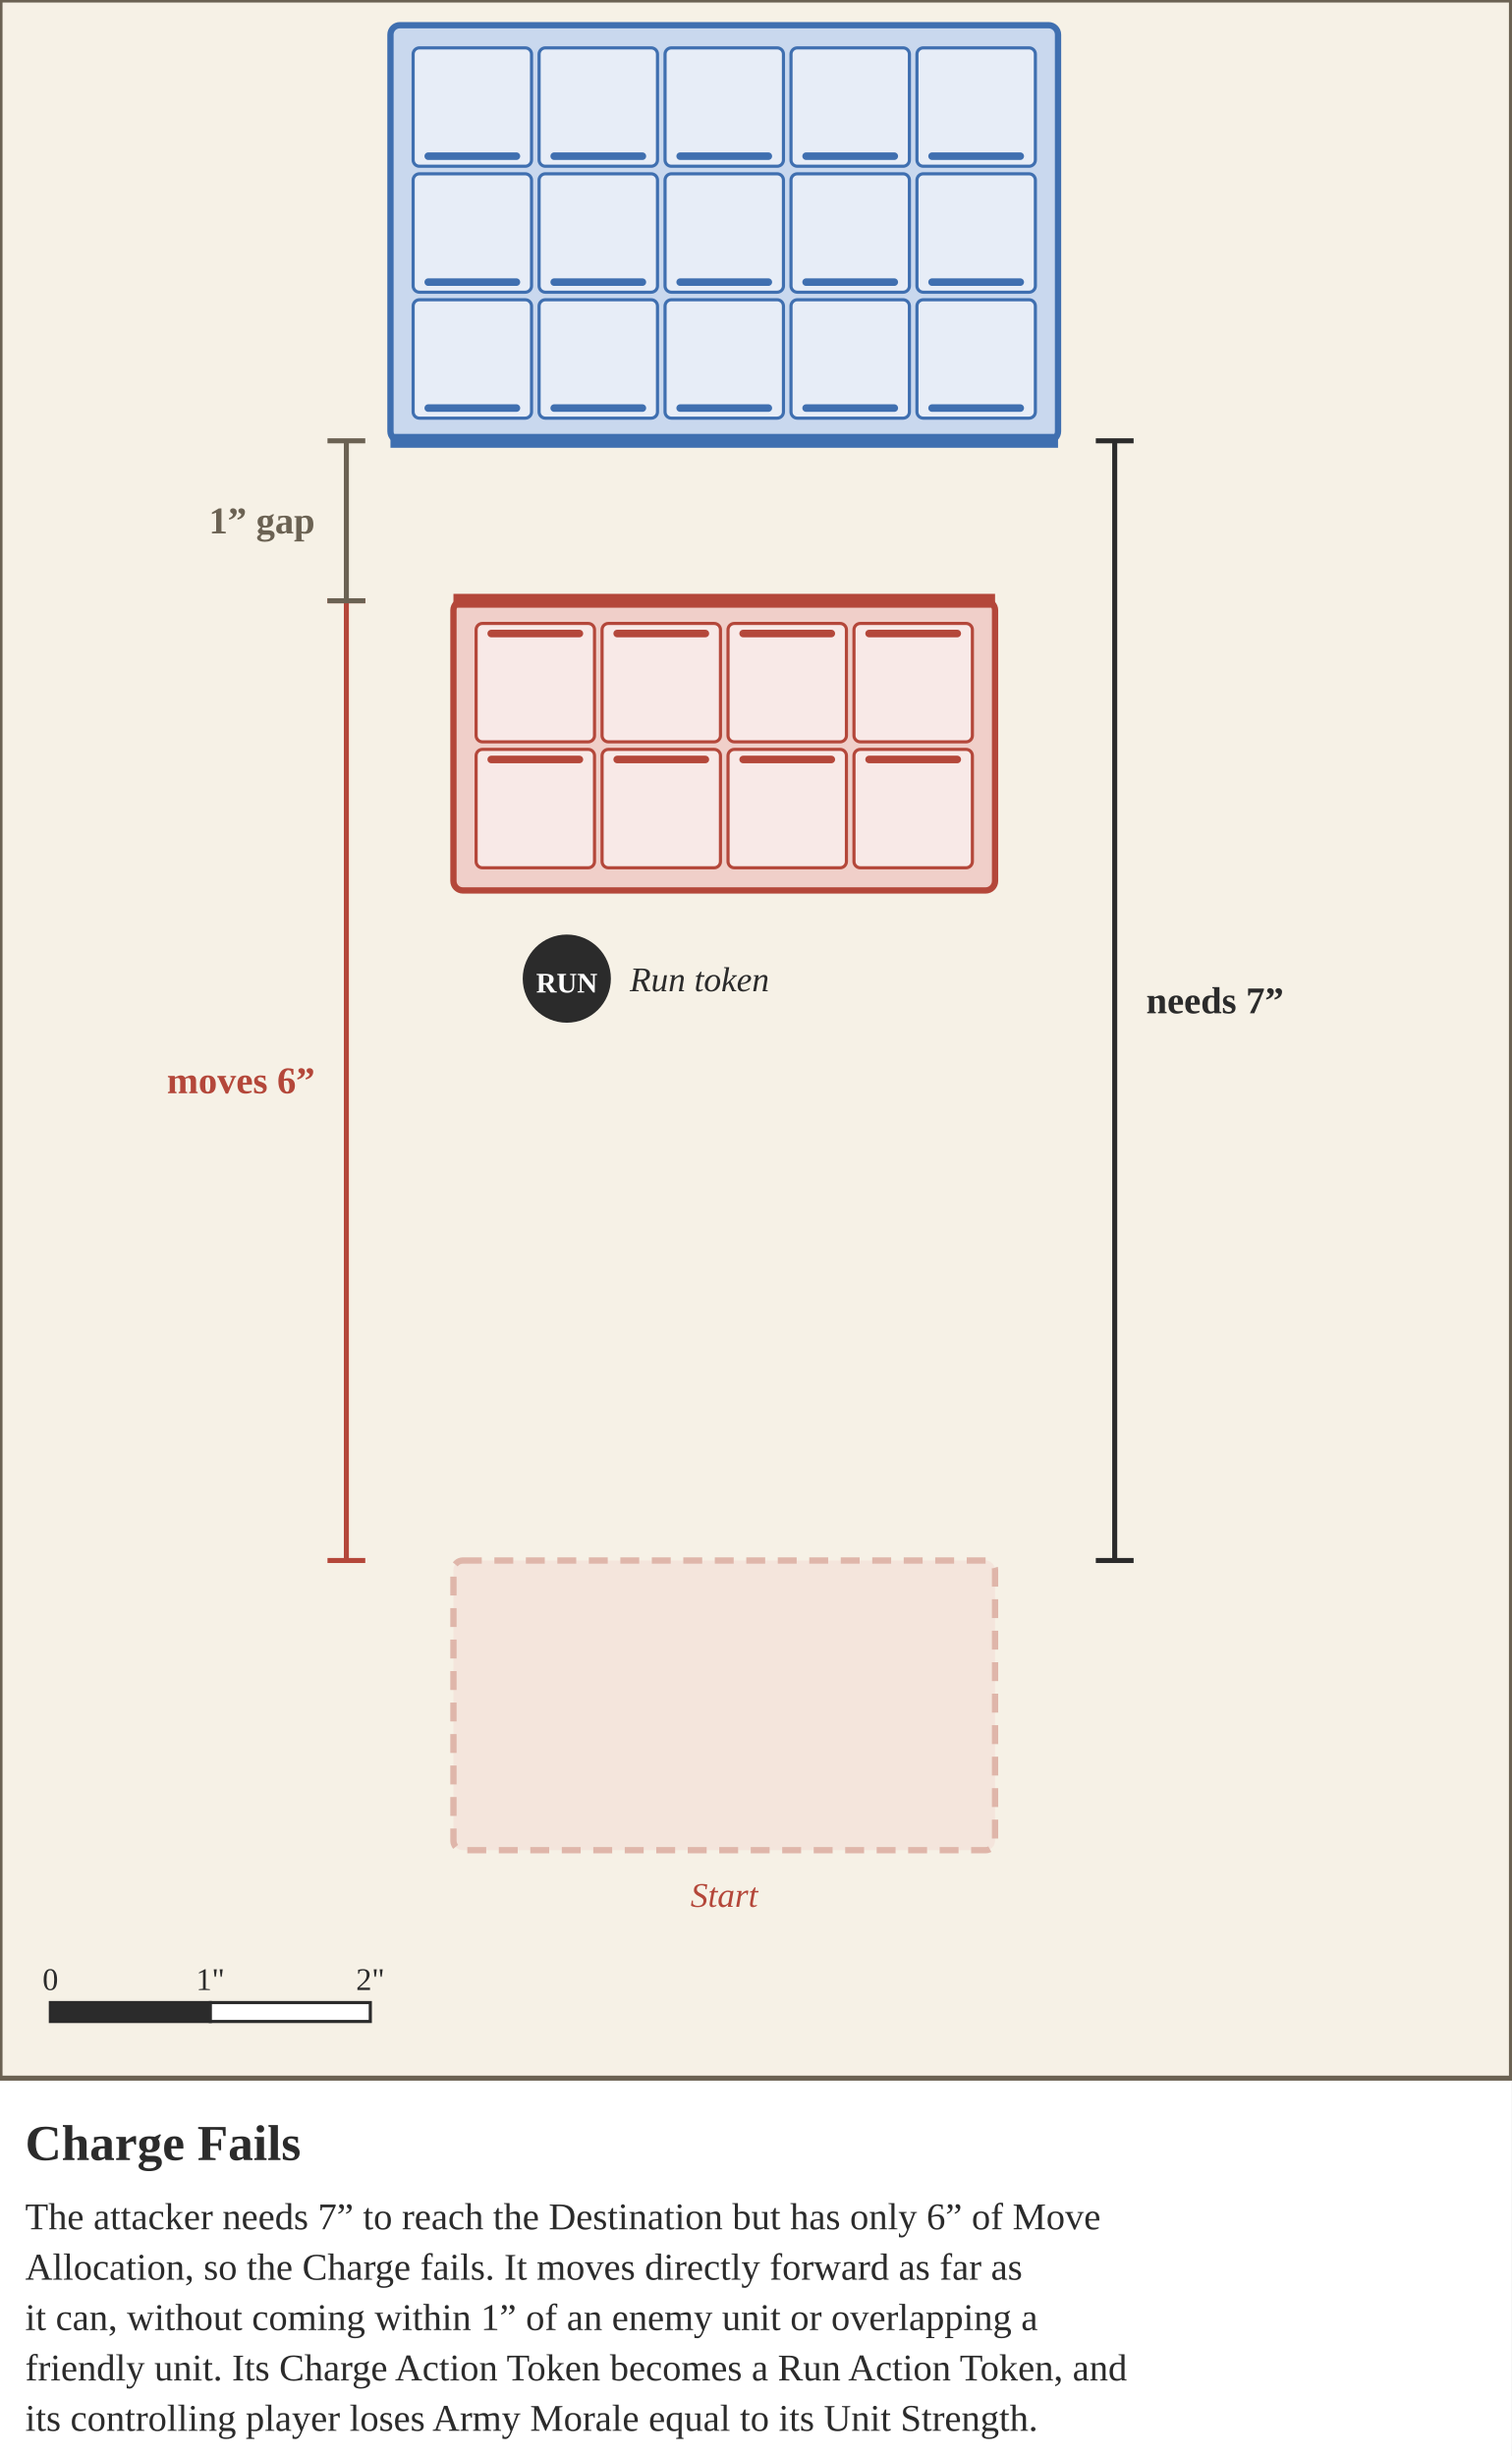
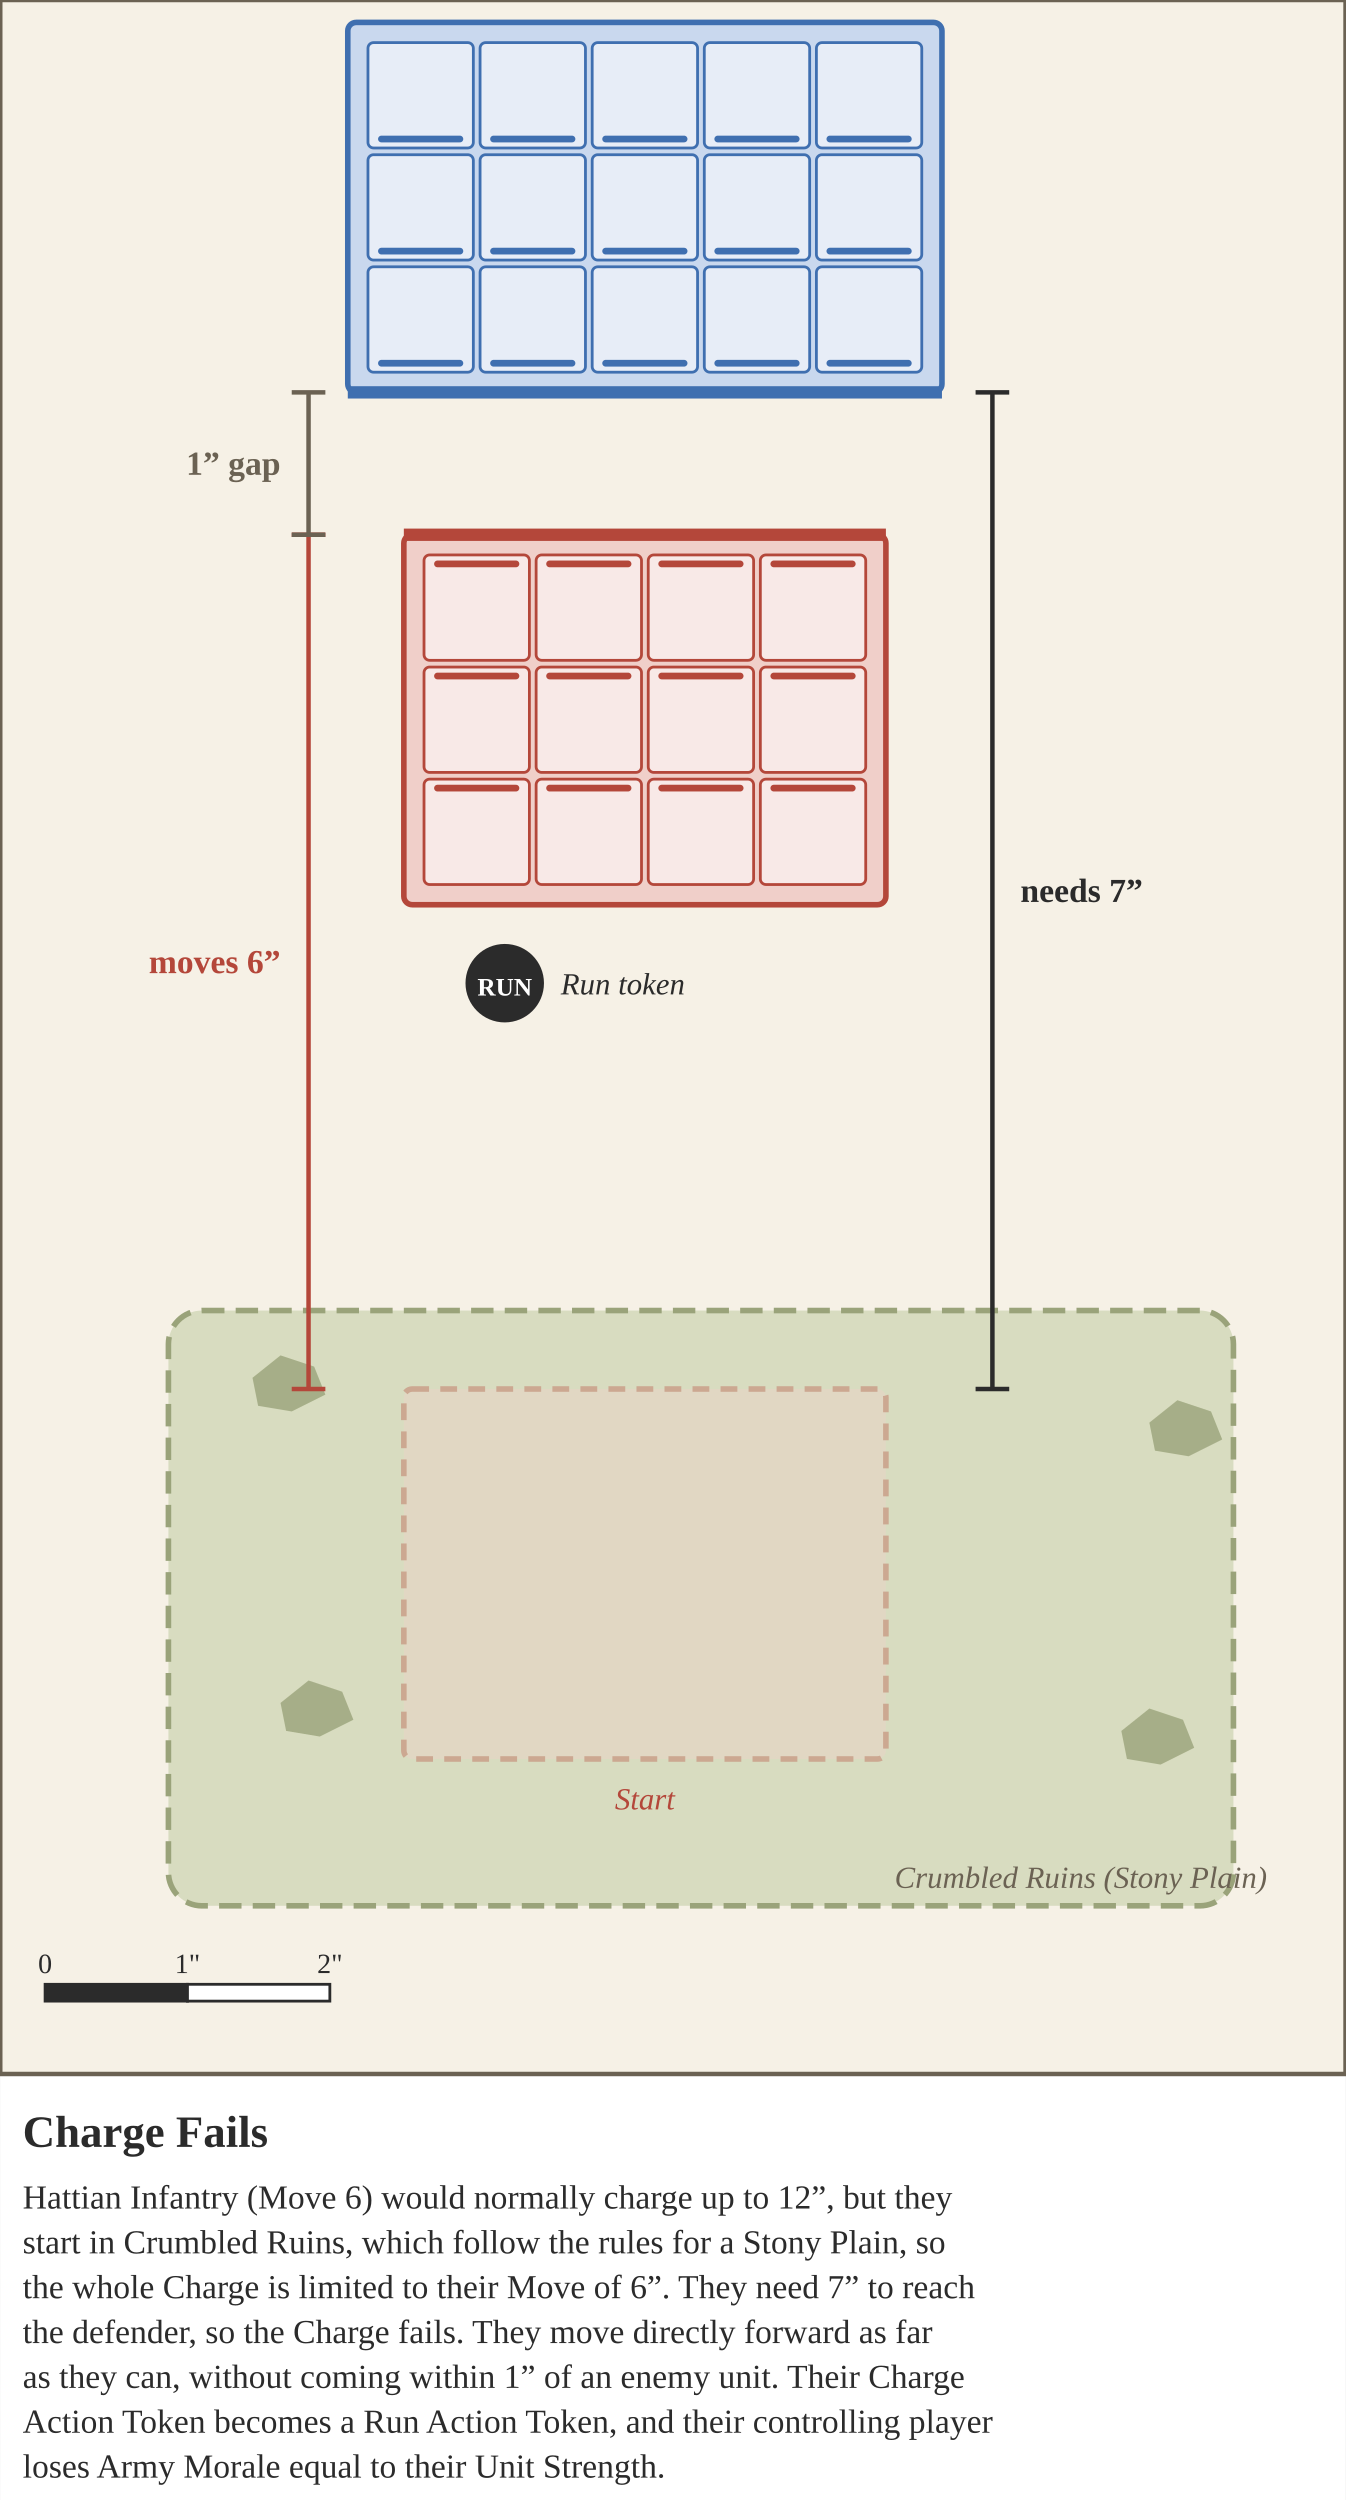
- <svg xmlns="http://www.w3.org/2000/svg" viewBox="0 0 240 390" width="576" height="936" font-family="Georgia, 'Times New Roman', serif">
+ <svg xmlns="http://www.w3.org/2000/svg" viewBox="0 0 240 446" width="576" height="1070" font-family="Georgia, 'Times New Roman', serif">
  <defs />
-   <rect width="240" height="390" fill="#fff" />
-   <rect x="0" y="0" width="240" height="330" fill="#f6f1e6" stroke="#6b6253" stroke-width="0.8" />
+   <rect width="240" height="446" fill="#fff" />
+   <rect x="0" y="0" width="240" height="370" fill="#f6f1e6" stroke="#6b6253" stroke-width="0.8" />
+   <rect x="30" y="233.8" width="190" height="106.2" rx="6" fill="#d8dcc0" stroke="#9aa37a" stroke-width="1" stroke-dasharray="4 2" />
+   <path d="M45,245.8 l5,-4 l6,2 l2,5 l-6,3 l-6,-1 z" fill="#9aa37a" opacity="0.8" />
+   <path d="M205,253.8 l5,-4 l6,2 l2,5 l-6,3 l-6,-1 z" fill="#9aa37a" opacity="0.8" />
+   <path d="M50,303.8 l5,-4 l6,2 l2,5 l-6,3 l-6,-1 z" fill="#9aa37a" opacity="0.8" />
+   <path d="M200,308.8 l5,-4 l6,2 l2,5 l-6,3 l-6,-1 z" fill="#9aa37a" opacity="0.8" />
+   <text x="226.0" y="336.8" font-size="5.5" fill="#6b6253" text-anchor="end" font-style="italic">Crumbled Ruins (Stony Plain)</text>
  <g transform="translate(115.0,37.0) rotate(180.0)">
    <rect x="-53.0" y="-33.0" width="106" height="66" rx="1.5" fill="#c9d8ee" stroke="#3f6fb0" stroke-width="1" />
    <rect x="-49.4" y="-29.4" width="18.8" height="18.8" rx="1" fill="#fff" fill-opacity="0.55" stroke="#3f6fb0" stroke-width="0.5" />
    <line x1="-47.0" y1="-27.8" x2="-33.0" y2="-27.8" stroke="#3f6fb0" stroke-width="1.2" stroke-linecap="round" />
    <rect x="-29.4" y="-29.4" width="18.8" height="18.8" rx="1" fill="#fff" fill-opacity="0.55" stroke="#3f6fb0" stroke-width="0.5" />
    <line x1="-27.0" y1="-27.8" x2="-13.0" y2="-27.8" stroke="#3f6fb0" stroke-width="1.2" stroke-linecap="round" />
    <rect x="-9.4" y="-29.4" width="18.8" height="18.8" rx="1" fill="#fff" fill-opacity="0.55" stroke="#3f6fb0" stroke-width="0.5" />
    <line x1="-7.0" y1="-27.8" x2="7.0" y2="-27.8" stroke="#3f6fb0" stroke-width="1.2" stroke-linecap="round" />
    <rect x="10.6" y="-29.4" width="18.8" height="18.8" rx="1" fill="#fff" fill-opacity="0.55" stroke="#3f6fb0" stroke-width="0.5" />
    <line x1="13.0" y1="-27.8" x2="27.0" y2="-27.8" stroke="#3f6fb0" stroke-width="1.2" stroke-linecap="round" />
    <rect x="30.6" y="-29.4" width="18.8" height="18.8" rx="1" fill="#fff" fill-opacity="0.55" stroke="#3f6fb0" stroke-width="0.5" />
    <line x1="33.0" y1="-27.8" x2="47.0" y2="-27.8" stroke="#3f6fb0" stroke-width="1.2" stroke-linecap="round" />
    <rect x="-49.4" y="-9.4" width="18.8" height="18.8" rx="1" fill="#fff" fill-opacity="0.55" stroke="#3f6fb0" stroke-width="0.5" />
    <line x1="-47.0" y1="-7.8" x2="-33.0" y2="-7.8" stroke="#3f6fb0" stroke-width="1.2" stroke-linecap="round" />
    <rect x="-29.4" y="-9.4" width="18.8" height="18.8" rx="1" fill="#fff" fill-opacity="0.55" stroke="#3f6fb0" stroke-width="0.5" />
    <line x1="-27.0" y1="-7.8" x2="-13.0" y2="-7.8" stroke="#3f6fb0" stroke-width="1.2" stroke-linecap="round" />
    <rect x="-9.4" y="-9.4" width="18.8" height="18.8" rx="1" fill="#fff" fill-opacity="0.55" stroke="#3f6fb0" stroke-width="0.5" />
    <line x1="-7.0" y1="-7.8" x2="7.0" y2="-7.8" stroke="#3f6fb0" stroke-width="1.2" stroke-linecap="round" />
    <rect x="10.6" y="-9.4" width="18.8" height="18.8" rx="1" fill="#fff" fill-opacity="0.55" stroke="#3f6fb0" stroke-width="0.5" />
    <line x1="13.0" y1="-7.8" x2="27.0" y2="-7.8" stroke="#3f6fb0" stroke-width="1.2" stroke-linecap="round" />
    <rect x="30.6" y="-9.4" width="18.8" height="18.8" rx="1" fill="#fff" fill-opacity="0.55" stroke="#3f6fb0" stroke-width="0.5" />
    <line x1="33.0" y1="-7.8" x2="47.0" y2="-7.8" stroke="#3f6fb0" stroke-width="1.2" stroke-linecap="round" />
    <rect x="-49.4" y="10.6" width="18.8" height="18.8" rx="1" fill="#fff" fill-opacity="0.55" stroke="#3f6fb0" stroke-width="0.5" />
    <line x1="-47.0" y1="12.2" x2="-33.0" y2="12.2" stroke="#3f6fb0" stroke-width="1.2" stroke-linecap="round" />
    <rect x="-29.4" y="10.6" width="18.8" height="18.8" rx="1" fill="#fff" fill-opacity="0.55" stroke="#3f6fb0" stroke-width="0.5" />
    <line x1="-27.0" y1="12.2" x2="-13.0" y2="12.2" stroke="#3f6fb0" stroke-width="1.2" stroke-linecap="round" />
    <rect x="-9.4" y="10.6" width="18.8" height="18.8" rx="1" fill="#fff" fill-opacity="0.55" stroke="#3f6fb0" stroke-width="0.5" />
    <line x1="-7.0" y1="12.2" x2="7.0" y2="12.2" stroke="#3f6fb0" stroke-width="1.2" stroke-linecap="round" />
    <rect x="10.6" y="10.6" width="18.8" height="18.8" rx="1" fill="#fff" fill-opacity="0.55" stroke="#3f6fb0" stroke-width="0.5" />
    <line x1="13.0" y1="12.2" x2="27.0" y2="12.2" stroke="#3f6fb0" stroke-width="1.2" stroke-linecap="round" />
    <rect x="30.6" y="10.6" width="18.8" height="18.8" rx="1" fill="#fff" fill-opacity="0.55" stroke="#3f6fb0" stroke-width="0.5" />
    <line x1="33.0" y1="12.2" x2="47.0" y2="12.2" stroke="#3f6fb0" stroke-width="1.2" stroke-linecap="round" />
    <line x1="-53.0" y1="-33.0" x2="53.0" y2="-33.0" stroke="#3f6fb0" stroke-width="2.2" />
  </g>
-   <g transform="translate(115.0,270.8) rotate(0.0)" opacity="0.35">
-     <rect x="-43.0" y="-23.0" width="86" height="46" rx="1.5" fill="#f0cfc9" stroke="#b4473a" stroke-width="1" stroke-dasharray="3 2" />
+   <g transform="translate(115.0,280.8) rotate(0.0)" opacity="0.35">
+     <rect x="-43.0" y="-33.0" width="86" height="66" rx="1.5" fill="#f0cfc9" stroke="#b4473a" stroke-width="1" stroke-dasharray="3 2" />
  </g>
-   <g transform="translate(115.0,118.4) rotate(0.0)">
-     <rect x="-43.0" y="-23.0" width="86" height="46" rx="1.5" fill="#f0cfc9" stroke="#b4473a" stroke-width="1" />
-     <rect x="-39.4" y="-19.4" width="18.8" height="18.8" rx="1" fill="#fff" fill-opacity="0.55" stroke="#b4473a" stroke-width="0.5" />
-     <line x1="-37.0" y1="-17.8" x2="-23.0" y2="-17.8" stroke="#b4473a" stroke-width="1.2" stroke-linecap="round" />
-     <rect x="-19.4" y="-19.4" width="18.8" height="18.8" rx="1" fill="#fff" fill-opacity="0.55" stroke="#b4473a" stroke-width="0.5" />
-     <line x1="-17.0" y1="-17.8" x2="-3.0" y2="-17.8" stroke="#b4473a" stroke-width="1.2" stroke-linecap="round" />
-     <rect x="0.6" y="-19.4" width="18.8" height="18.8" rx="1" fill="#fff" fill-opacity="0.55" stroke="#b4473a" stroke-width="0.5" />
-     <line x1="3.0" y1="-17.8" x2="17.0" y2="-17.8" stroke="#b4473a" stroke-width="1.2" stroke-linecap="round" />
-     <rect x="20.6" y="-19.4" width="18.8" height="18.8" rx="1" fill="#fff" fill-opacity="0.55" stroke="#b4473a" stroke-width="0.5" />
-     <line x1="23.0" y1="-17.8" x2="37.0" y2="-17.8" stroke="#b4473a" stroke-width="1.2" stroke-linecap="round" />
-     <rect x="-39.4" y="0.6" width="18.8" height="18.8" rx="1" fill="#fff" fill-opacity="0.55" stroke="#b4473a" stroke-width="0.5" />
-     <line x1="-37.0" y1="2.2" x2="-23.0" y2="2.2" stroke="#b4473a" stroke-width="1.2" stroke-linecap="round" />
-     <rect x="-19.4" y="0.6" width="18.8" height="18.8" rx="1" fill="#fff" fill-opacity="0.55" stroke="#b4473a" stroke-width="0.5" />
-     <line x1="-17.0" y1="2.2" x2="-3.0" y2="2.2" stroke="#b4473a" stroke-width="1.2" stroke-linecap="round" />
-     <rect x="0.6" y="0.6" width="18.8" height="18.8" rx="1" fill="#fff" fill-opacity="0.55" stroke="#b4473a" stroke-width="0.5" />
-     <line x1="3.0" y1="2.2" x2="17.0" y2="2.2" stroke="#b4473a" stroke-width="1.2" stroke-linecap="round" />
-     <rect x="20.6" y="0.6" width="18.8" height="18.8" rx="1" fill="#fff" fill-opacity="0.55" stroke="#b4473a" stroke-width="0.5" />
-     <line x1="23.0" y1="2.2" x2="37.0" y2="2.2" stroke="#b4473a" stroke-width="1.2" stroke-linecap="round" />
-     <line x1="-43.0" y1="-23.0" x2="43.0" y2="-23.0" stroke="#b4473a" stroke-width="2.2" />
+   <g transform="translate(115.0,128.4) rotate(0.0)">
+     <rect x="-43.0" y="-33.0" width="86" height="66" rx="1.5" fill="#f0cfc9" stroke="#b4473a" stroke-width="1" />
+     <rect x="-39.4" y="-29.4" width="18.8" height="18.8" rx="1" fill="#fff" fill-opacity="0.55" stroke="#b4473a" stroke-width="0.5" />
+     <line x1="-37.0" y1="-27.8" x2="-23.0" y2="-27.8" stroke="#b4473a" stroke-width="1.2" stroke-linecap="round" />
+     <rect x="-19.4" y="-29.4" width="18.8" height="18.8" rx="1" fill="#fff" fill-opacity="0.55" stroke="#b4473a" stroke-width="0.5" />
+     <line x1="-17.0" y1="-27.8" x2="-3.0" y2="-27.8" stroke="#b4473a" stroke-width="1.2" stroke-linecap="round" />
+     <rect x="0.6" y="-29.4" width="18.8" height="18.8" rx="1" fill="#fff" fill-opacity="0.55" stroke="#b4473a" stroke-width="0.5" />
+     <line x1="3.0" y1="-27.8" x2="17.0" y2="-27.8" stroke="#b4473a" stroke-width="1.2" stroke-linecap="round" />
+     <rect x="20.6" y="-29.4" width="18.8" height="18.8" rx="1" fill="#fff" fill-opacity="0.55" stroke="#b4473a" stroke-width="0.5" />
+     <line x1="23.0" y1="-27.8" x2="37.0" y2="-27.8" stroke="#b4473a" stroke-width="1.2" stroke-linecap="round" />
+     <rect x="-39.4" y="-9.4" width="18.8" height="18.8" rx="1" fill="#fff" fill-opacity="0.55" stroke="#b4473a" stroke-width="0.5" />
+     <line x1="-37.0" y1="-7.8" x2="-23.0" y2="-7.8" stroke="#b4473a" stroke-width="1.2" stroke-linecap="round" />
+     <rect x="-19.4" y="-9.4" width="18.8" height="18.8" rx="1" fill="#fff" fill-opacity="0.55" stroke="#b4473a" stroke-width="0.5" />
+     <line x1="-17.0" y1="-7.8" x2="-3.0" y2="-7.8" stroke="#b4473a" stroke-width="1.2" stroke-linecap="round" />
+     <rect x="0.6" y="-9.4" width="18.8" height="18.8" rx="1" fill="#fff" fill-opacity="0.55" stroke="#b4473a" stroke-width="0.5" />
+     <line x1="3.0" y1="-7.8" x2="17.0" y2="-7.8" stroke="#b4473a" stroke-width="1.2" stroke-linecap="round" />
+     <rect x="20.6" y="-9.4" width="18.8" height="18.8" rx="1" fill="#fff" fill-opacity="0.55" stroke="#b4473a" stroke-width="0.5" />
+     <line x1="23.0" y1="-7.8" x2="37.0" y2="-7.8" stroke="#b4473a" stroke-width="1.2" stroke-linecap="round" />
+     <rect x="-39.4" y="10.6" width="18.8" height="18.8" rx="1" fill="#fff" fill-opacity="0.55" stroke="#b4473a" stroke-width="0.5" />
+     <line x1="-37.0" y1="12.2" x2="-23.0" y2="12.2" stroke="#b4473a" stroke-width="1.2" stroke-linecap="round" />
+     <rect x="-19.4" y="10.6" width="18.8" height="18.8" rx="1" fill="#fff" fill-opacity="0.55" stroke="#b4473a" stroke-width="0.5" />
+     <line x1="-17.0" y1="12.2" x2="-3.0" y2="12.2" stroke="#b4473a" stroke-width="1.2" stroke-linecap="round" />
+     <rect x="0.6" y="10.6" width="18.8" height="18.8" rx="1" fill="#fff" fill-opacity="0.55" stroke="#b4473a" stroke-width="0.5" />
+     <line x1="3.0" y1="12.2" x2="17.0" y2="12.2" stroke="#b4473a" stroke-width="1.2" stroke-linecap="round" />
+     <rect x="20.6" y="10.6" width="18.8" height="18.8" rx="1" fill="#fff" fill-opacity="0.55" stroke="#b4473a" stroke-width="0.5" />
+     <line x1="23.0" y1="12.2" x2="37.0" y2="12.2" stroke="#b4473a" stroke-width="1.2" stroke-linecap="round" />
+     <line x1="-43.0" y1="-33.0" x2="43.0" y2="-33.0" stroke="#b4473a" stroke-width="2.2" />
  </g>
  <line x1="177" y1="70.0" x2="177" y2="247.8" stroke="#2b2b2b" stroke-width="0.8" />
  <line x1="174" y1="70.0" x2="180" y2="70.0" stroke="#2b2b2b" stroke-width="0.8" />
  <line x1="174" y1="247.8" x2="180" y2="247.8" stroke="#2b2b2b" stroke-width="0.8" />
  <text x="182.0" y="160.9" font-size="6" fill="#2b2b2b" text-anchor="start" font-weight="bold">needs 7”</text>
  <line x1="55" y1="95.4" x2="55" y2="247.8" stroke="#b4473a" stroke-width="0.8" />
  <line x1="52" y1="95.4" x2="58" y2="95.4" stroke="#b4473a" stroke-width="0.8" />
  <line x1="52" y1="247.8" x2="58" y2="247.8" stroke="#b4473a" stroke-width="0.8" />
  <text x="50.0" y="173.6" font-size="6" fill="#b4473a" text-anchor="end" font-weight="bold">moves 6”</text>
  <line x1="55" y1="70.0" x2="55" y2="95.4" stroke="#6b6253" stroke-width="0.8" />
  <line x1="52" y1="70.0" x2="58" y2="70.0" stroke="#6b6253" stroke-width="0.8" />
  <line x1="52" y1="95.4" x2="58" y2="95.4" stroke="#6b6253" stroke-width="0.8" />
  <text x="50.0" y="84.7" font-size="6" fill="#6b6253" text-anchor="end" font-weight="bold">1” gap</text>
-   <circle cx="90" cy="155.4" r="7" fill="#2b2b2b" />
-   <text x="90.0" y="157.6" font-size="4.5" fill="#fff" text-anchor="middle" font-weight="bold">RUN</text>
-   <text x="100.0" y="157.4" font-size="5.5" fill="#2b2b2b" text-anchor="start" font-style="italic">Run token</text>
-   <text x="115.0" y="302.8" font-size="5.5" fill="#b4473a" text-anchor="middle" font-style="italic">Start</text>
-   <rect x="8.0" y="318" width="25.4" height="3" fill="#2b2b2b" stroke="#2b2b2b" stroke-width="0.5" />
-   <rect x="33.4" y="318" width="25.4" height="3" fill="#fff" stroke="#2b2b2b" stroke-width="0.5" />
-   <text x="8.0" y="316.0" font-size="5" fill="#2b2b2b" text-anchor="middle">0</text>
-   <text x="33.4" y="316.0" font-size="5" fill="#2b2b2b" text-anchor="middle">1"</text>
-   <text x="58.8" y="316.0" font-size="5" fill="#2b2b2b" text-anchor="middle">2"</text>
-   <text x="4" y="343" font-size="8" font-weight="bold" fill="#2b2b2b">Charge Fails</text>
-   <text x="4" y="354" font-size="6" fill="#2b2b2b">The attacker needs 7” to reach the Destination but has only 6” of Move</text>
-   <text x="4" y="362" font-size="6" fill="#2b2b2b">Allocation, so the Charge fails. It moves directly forward as far as</text>
-   <text x="4" y="370" font-size="6" fill="#2b2b2b">it can, without coming within 1” of an enemy unit or overlapping a</text>
-   <text x="4" y="378" font-size="6" fill="#2b2b2b">friendly unit. Its Charge Action Token becomes a Run Action Token, and</text>
-   <text x="4" y="386" font-size="6" fill="#2b2b2b">its controlling player loses Army Morale equal to its Unit Strength.</text>
+   <circle cx="90" cy="175.4" r="7" fill="#2b2b2b" />
+   <text x="90.0" y="177.6" font-size="4.5" fill="#fff" text-anchor="middle" font-weight="bold">RUN</text>
+   <text x="100.0" y="177.4" font-size="5.5" fill="#2b2b2b" text-anchor="start" font-style="italic">Run token</text>
+   <text x="115.0" y="322.8" font-size="5.5" fill="#b4473a" text-anchor="middle" font-style="italic">Start</text>
+   <rect x="8.0" y="354" width="25.4" height="3" fill="#2b2b2b" stroke="#2b2b2b" stroke-width="0.5" />
+   <rect x="33.4" y="354" width="25.4" height="3" fill="#fff" stroke="#2b2b2b" stroke-width="0.5" />
+   <text x="8.0" y="352.0" font-size="5" fill="#2b2b2b" text-anchor="middle">0</text>
+   <text x="33.4" y="352.0" font-size="5" fill="#2b2b2b" text-anchor="middle">1"</text>
+   <text x="58.8" y="352.0" font-size="5" fill="#2b2b2b" text-anchor="middle">2"</text>
+   <text x="4" y="383" font-size="8" font-weight="bold" fill="#2b2b2b">Charge Fails</text>
+   <text x="4" y="394" font-size="6" fill="#2b2b2b">Hattian Infantry (Move 6) would normally charge up to 12”, but they</text>
+   <text x="4" y="402" font-size="6" fill="#2b2b2b">start in Crumbled Ruins, which follow the rules for a Stony Plain, so</text>
+   <text x="4" y="410" font-size="6" fill="#2b2b2b">the whole Charge is limited to their Move of 6”. They need 7” to reach</text>
+   <text x="4" y="418" font-size="6" fill="#2b2b2b">the defender, so the Charge fails. They move directly forward as far</text>
+   <text x="4" y="426" font-size="6" fill="#2b2b2b">as they can, without coming within 1” of an enemy unit. Their Charge</text>
+   <text x="4" y="434" font-size="6" fill="#2b2b2b">Action Token becomes a Run Action Token, and their controlling player</text>
+   <text x="4" y="442" font-size="6" fill="#2b2b2b">loses Army Morale equal to their Unit Strength.</text>
</svg>
